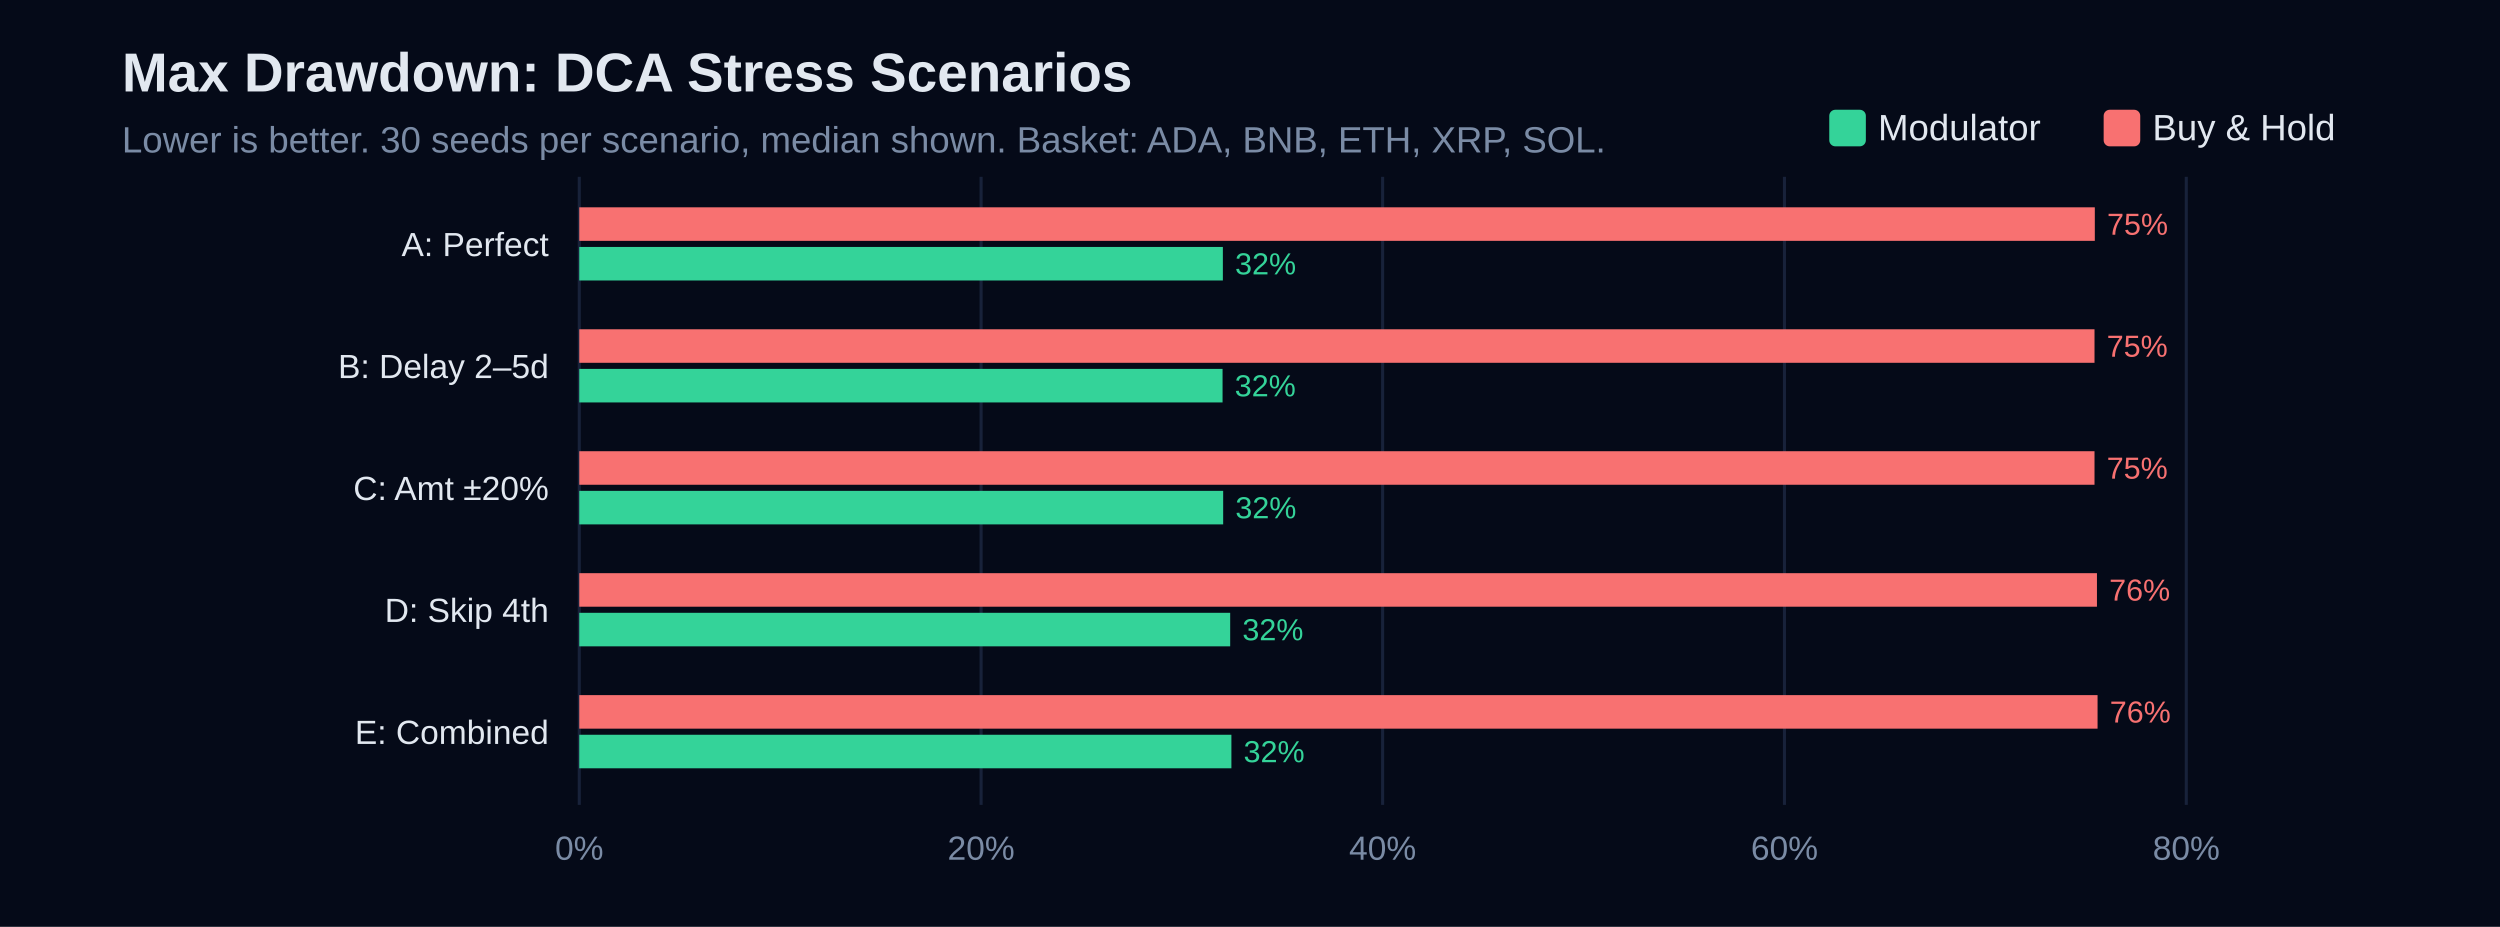
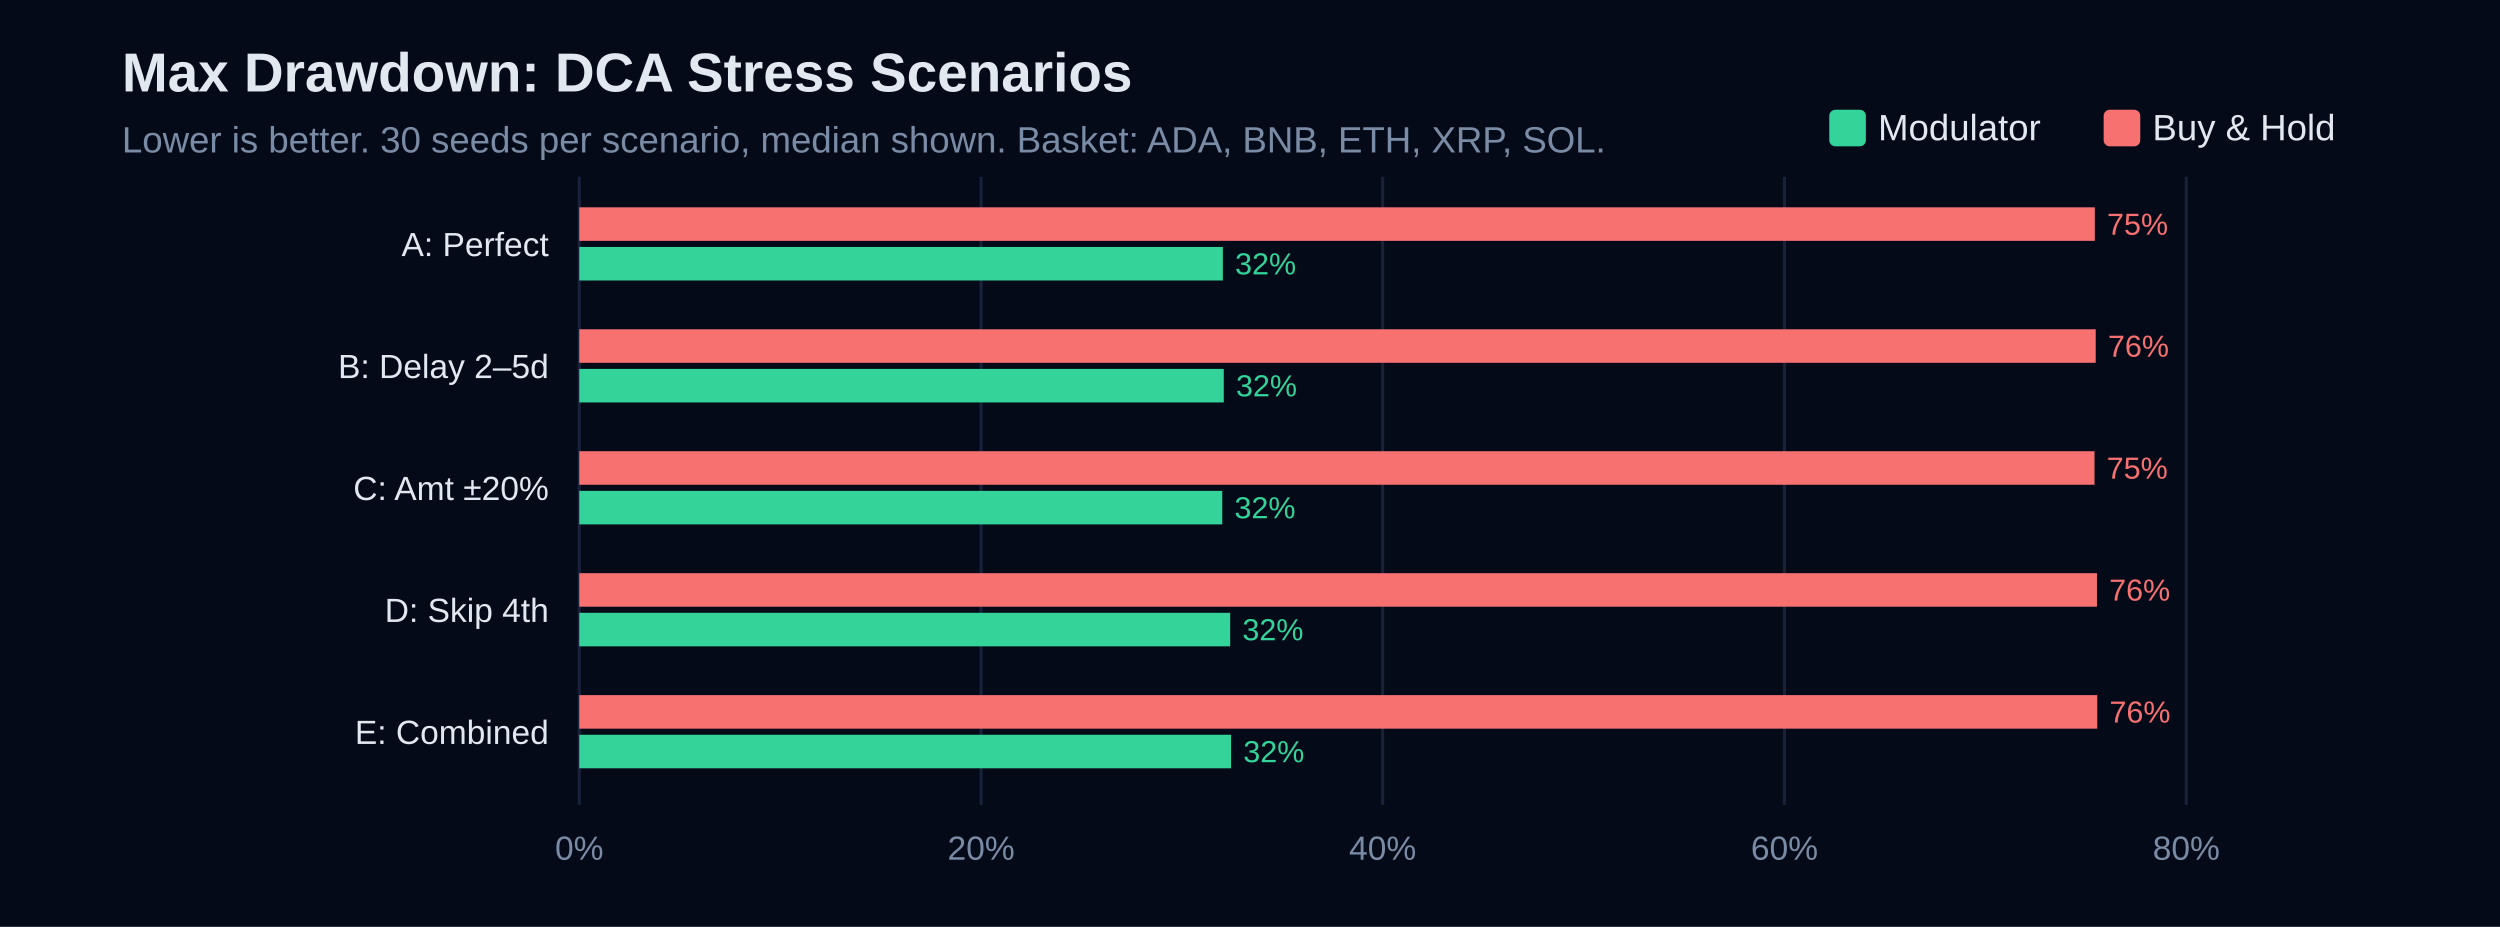
<svg xmlns="http://www.w3.org/2000/svg" width="820" height="304" viewBox="0 0 820 304" font-family="Plus Jakarta Sans,Segoe UI,Arial,sans-serif">
  <rect width="820" height="304" fill="#050a18" />
  <text x="40" y="30" font-size="18" font-weight="700" fill="#e2e8f0">Max Drawdown: DCA Stress Scenarios</text>
  <text x="40" y="50" font-size="12" fill="#7a8ba5">Lower is better. 30 seeds per scenario, median shown. Basket: ADA, BNB, ETH, XRP, SOL.</text>
  <line x1="190.0" y1="58" x2="190.0" y2="264" stroke="#18223a" stroke-width="1" />
  <text x="190.0" y="282" font-size="11" fill="#7a8ba5" text-anchor="middle">0%</text>
  <line x1="321.8" y1="58" x2="321.8" y2="264" stroke="#18223a" stroke-width="1" />
  <text x="321.8" y="282" font-size="11" fill="#7a8ba5" text-anchor="middle">20%</text>
  <line x1="453.5" y1="58" x2="453.5" y2="264" stroke="#18223a" stroke-width="1" />
  <text x="453.5" y="282" font-size="11" fill="#7a8ba5" text-anchor="middle">40%</text>
  <line x1="585.3" y1="58" x2="585.3" y2="264" stroke="#18223a" stroke-width="1" />
  <text x="585.3" y="282" font-size="11" fill="#7a8ba5" text-anchor="middle">60%</text>
  <line x1="717.1" y1="58" x2="717.1" y2="264" stroke="#18223a" stroke-width="1" />
  <text x="717.1" y="282" font-size="11" fill="#7a8ba5" text-anchor="middle">80%</text>
  <text x="180" y="84.0" font-size="11" fill="#e2e8f0" text-anchor="end">A: Perfect</text>
  <rect x="190" y="68.0" width="497.1" height="11" fill="#f87171" />
  <text x="691.1" y="77.0" font-size="10" fill="#f87171">75%</text>
  <rect x="190" y="81.0" width="211.1" height="11" fill="#34d399" />
  <text x="405.1" y="90.0" font-size="10" fill="#34d399">32%</text>
  <text x="180" y="124.0" font-size="11" fill="#e2e8f0" text-anchor="end">B: Delay 2–5d</text>
-   <rect x="190" y="108.0" width="497.0" height="11" fill="#f87171" />
-   <text x="691.0" y="117.0" font-size="10" fill="#f87171">75%</text>
-   <rect x="190" y="121.0" width="211.0" height="11" fill="#34d399" />
-   <text x="405.0" y="130.0" font-size="10" fill="#34d399">32%</text>
+   <rect x="190" y="108.0" width="497.4" height="11" fill="#f87171" />
+   <text x="691.4" y="117.0" font-size="10" fill="#f87171">76%</text>
+   <rect x="190" y="121.0" width="211.4" height="11" fill="#34d399" />
+   <text x="405.4" y="130.0" font-size="10" fill="#34d399">32%</text>
  <text x="180" y="164.0" font-size="11" fill="#e2e8f0" text-anchor="end">C: Amt ±20%</text>
  <rect x="190" y="148.0" width="497.0" height="11" fill="#f87171" />
  <text x="691.0" y="157.0" font-size="10" fill="#f87171">75%</text>
-   <rect x="190" y="161.0" width="211.2" height="11" fill="#34d399" />
-   <text x="405.2" y="170.0" font-size="10" fill="#34d399">32%</text>
+   <rect x="190" y="161.0" width="210.9" height="11" fill="#34d399" />
+   <text x="404.9" y="170.0" font-size="10" fill="#34d399">32%</text>
  <text x="180" y="204.0" font-size="11" fill="#e2e8f0" text-anchor="end">D: Skip 4th</text>
  <rect x="190" y="188.0" width="497.8" height="11" fill="#f87171" />
  <text x="691.8" y="197.0" font-size="10" fill="#f87171">76%</text>
  <rect x="190" y="201.0" width="213.5" height="11" fill="#34d399" />
  <text x="407.5" y="210.0" font-size="10" fill="#34d399">32%</text>
  <text x="180" y="244.0" font-size="11" fill="#e2e8f0" text-anchor="end">E: Combined</text>
-   <rect x="190" y="228.0" width="498.0" height="11" fill="#f87171" />
-   <text x="692.0" y="237.0" font-size="10" fill="#f87171">76%</text>
-   <rect x="190" y="241.0" width="213.9" height="11" fill="#34d399" />
-   <text x="407.9" y="250.0" font-size="10" fill="#34d399">32%</text>
+   <rect x="190" y="228.0" width="497.9" height="11" fill="#f87171" />
+   <text x="691.9" y="237.0" font-size="10" fill="#f87171">76%</text>
+   <rect x="190" y="241.0" width="213.8" height="11" fill="#34d399" />
+   <text x="407.8" y="250.0" font-size="10" fill="#34d399">32%</text>
  <rect x="600" y="36" width="12" height="12" rx="2" fill="#34d399" />
  <text x="616" y="46" font-size="12" fill="#e2e8f0">Modulator</text>
  <rect x="690" y="36" width="12" height="12" rx="2" fill="#f87171" />
  <text x="706" y="46" font-size="12" fill="#e2e8f0">Buy &amp; Hold</text>
</svg>
